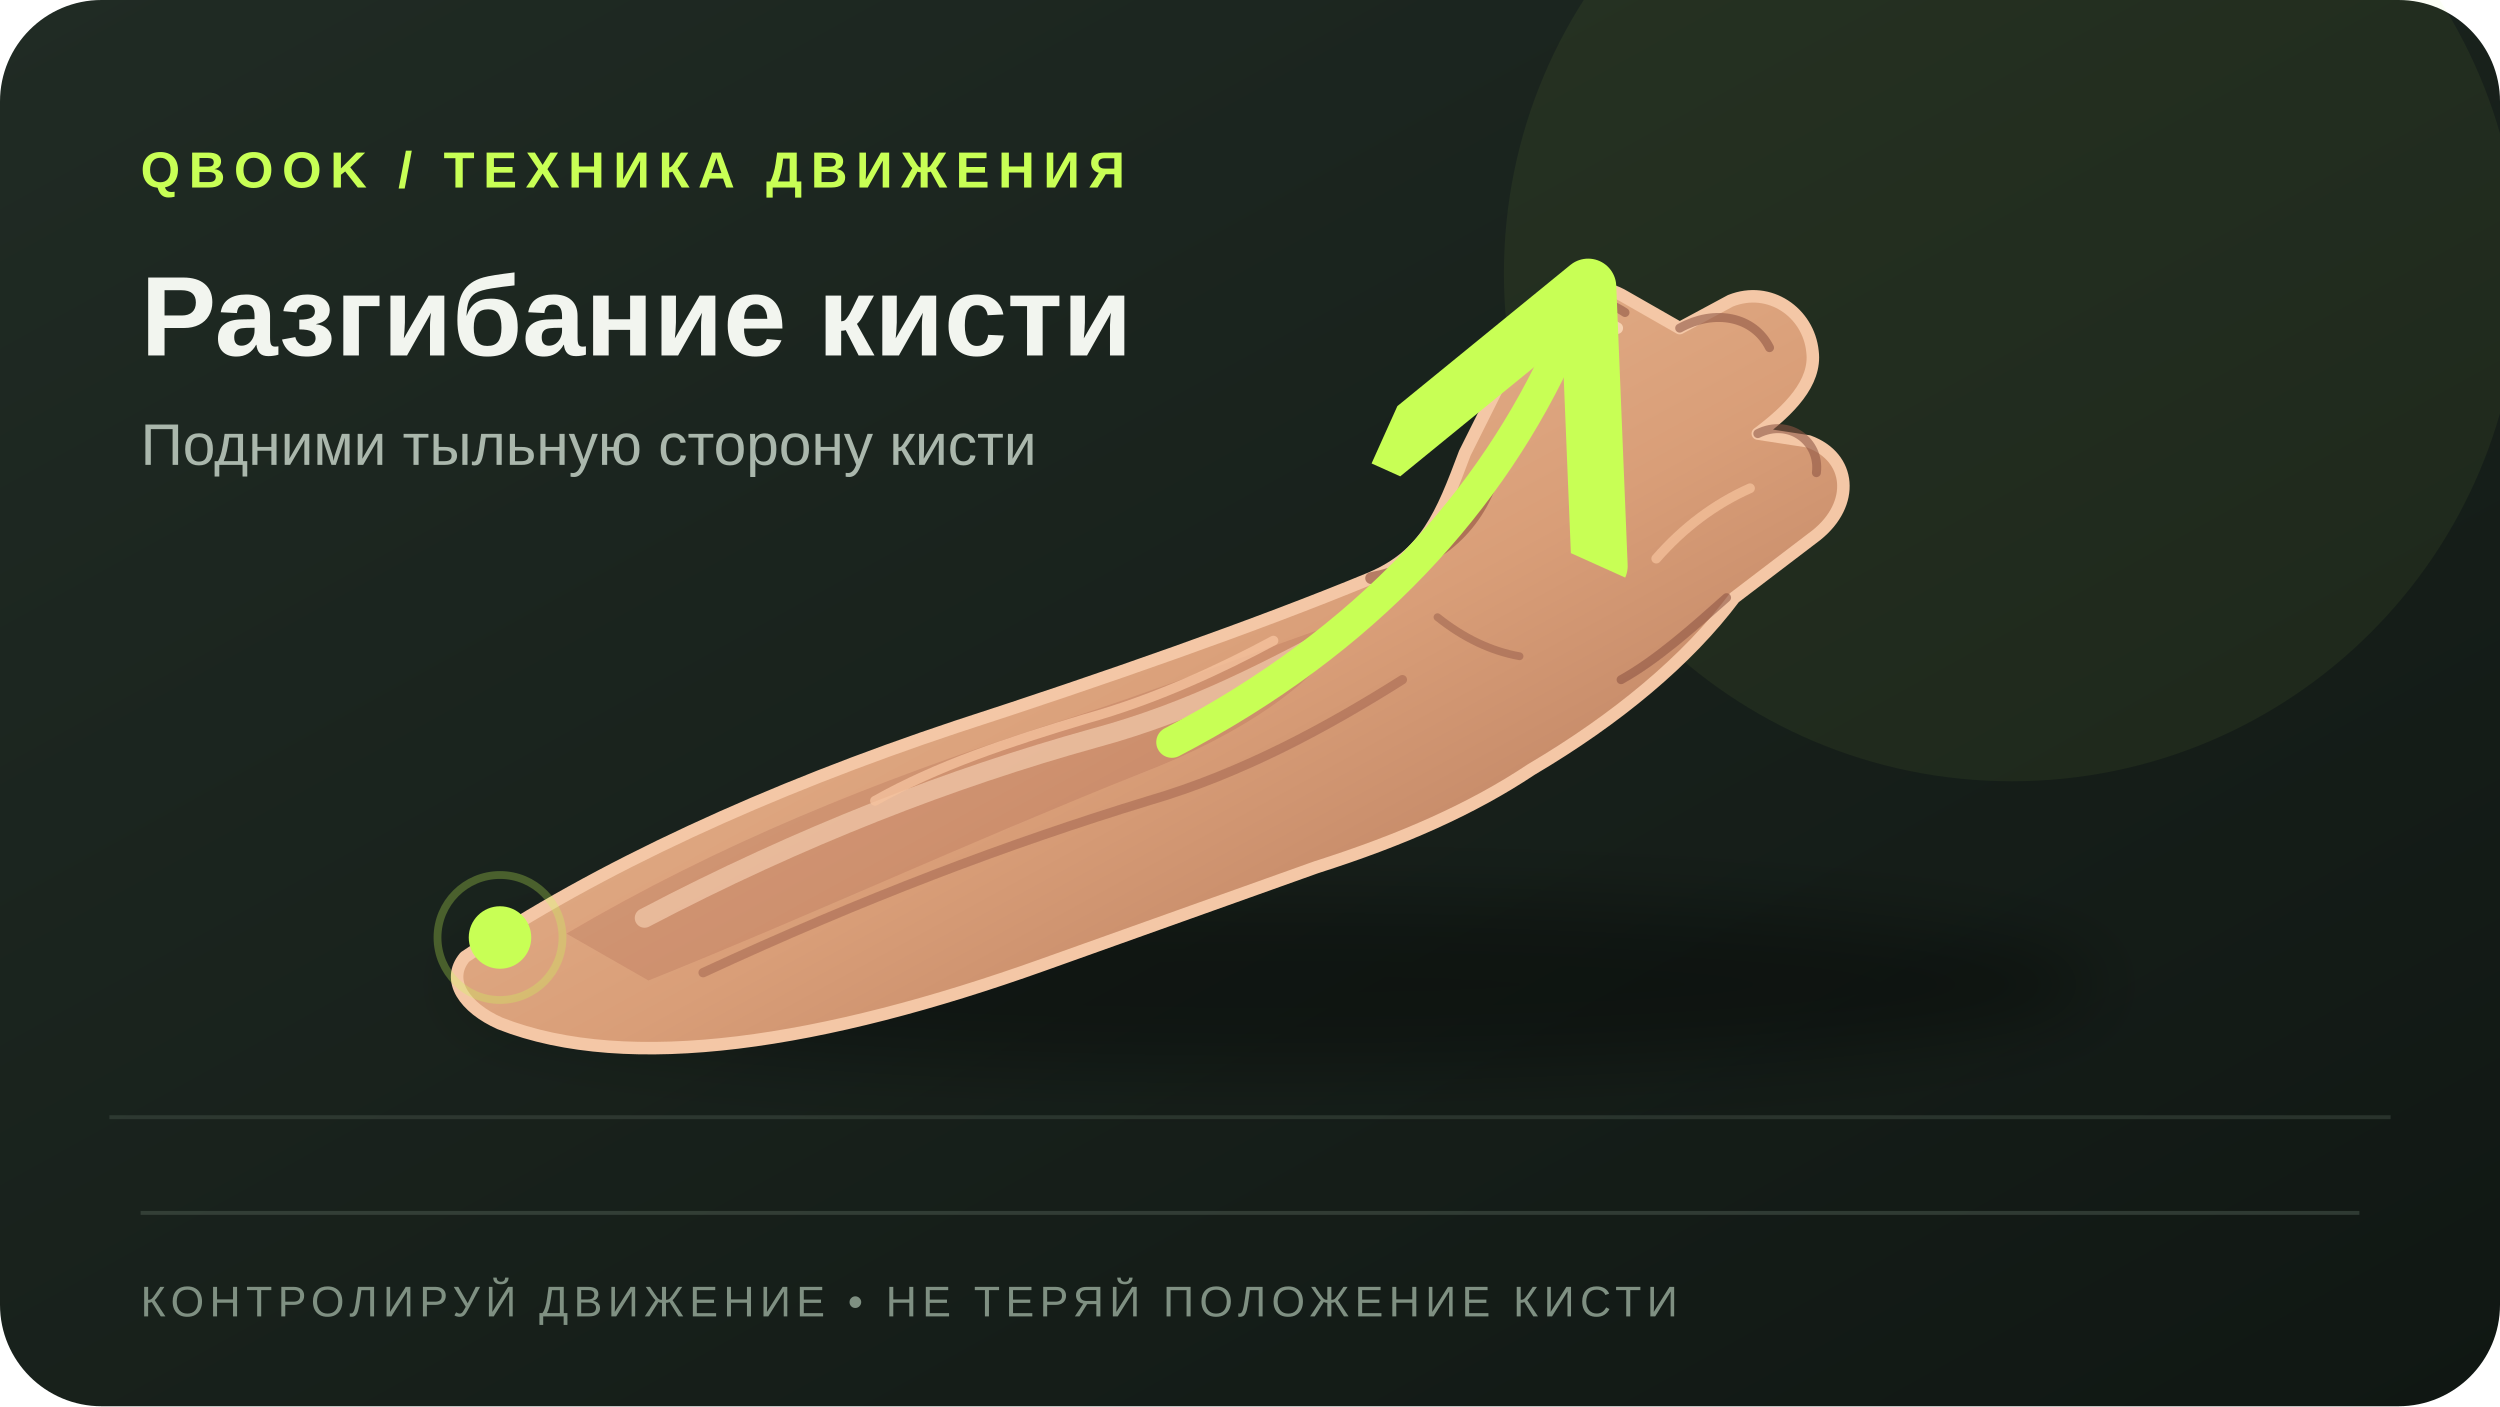
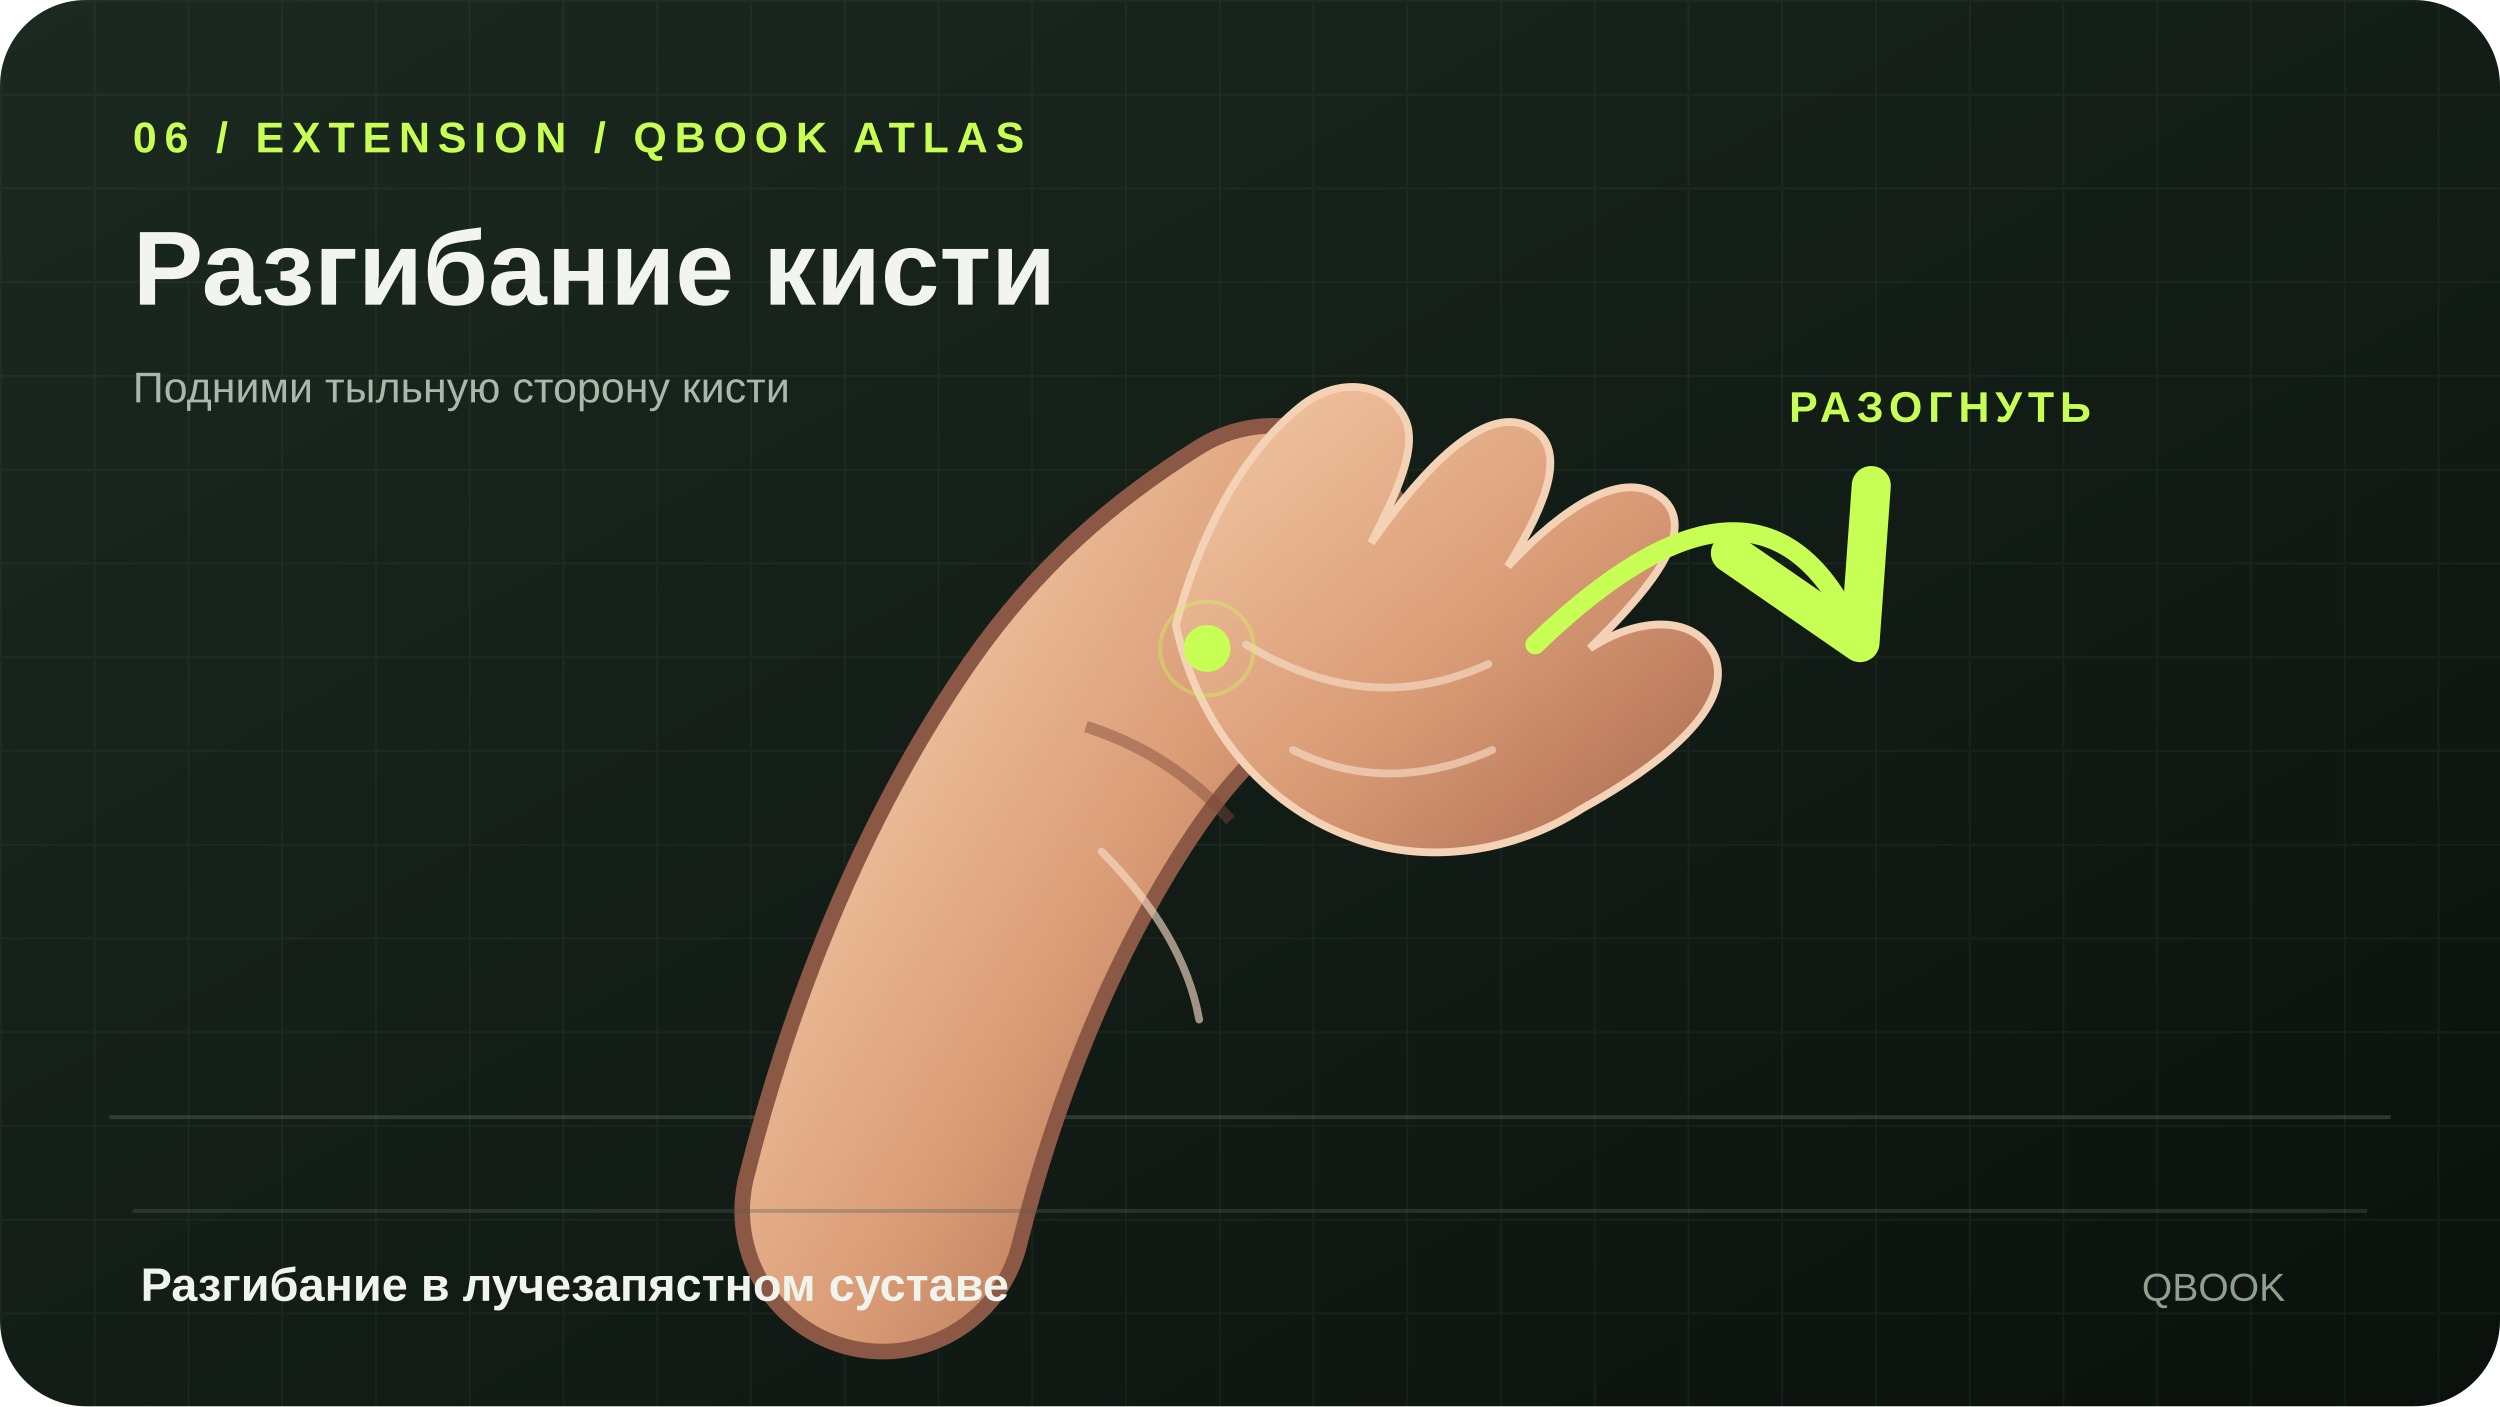
<svg xmlns="http://www.w3.org/2000/svg" viewBox="0 0 640 360" role="img" aria-labelledby="title desc">
  <defs>
    <linearGradient id="bg" x2="1" y2="1">
-       <stop stop-color="#202b24" />
-       <stop offset="1" stop-color="#101713" />
+       <stop stop-color="#1b2920" />
+       <stop offset="1" stop-color="#0b110d" />
    </linearGradient>
    <linearGradient id="skin" x1="0" y1="0" x2="1" y2="1">
-       <stop stop-color="#f0c6a0" />
-       <stop offset=".55" stop-color="#d99e78" />
-       <stop offset="1" stop-color="#a96e53" />
+       <stop stop-color="#f3c9a6" />
+       <stop offset=".55" stop-color="#d99b75" />
+       <stop offset="1" stop-color="#a96850" />
    </linearGradient>
-     <linearGradient id="edge" x2="0" y2="1">
-       <stop stop-color="#f6d5b7" />
-       <stop offset="1" stop-color="#bd8061" />
-     </linearGradient>
-     <filter id="shadow" x="-30%" y="-30%" width="160%" height="160%">
-       <feGaussianBlur stdDeviation="9" />
-     </filter>
-     <marker id="tip" markerWidth="9" markerHeight="9" refX="6" refY="4" orient="auto">
-       <path d="M0 0L8 4L0 8" fill="none" stroke="#c8ff55" stroke-width="1.8" stroke-linecap="round" stroke-linejoin="round" />
+     <marker id="arr" markerWidth="10" markerHeight="10" refX="7" refY="5" orient="auto">
+       <path d="M1 1L8 5L1 9" fill="none" stroke="#c8ff55" stroke-width="2" stroke-linecap="round" stroke-linejoin="round" />
    </marker>
+     <pattern id="grid" width="24" height="24" patternUnits="userSpaceOnUse">
+       <path d="M24 0H0V24" fill="none" stroke="#8da18e" stroke-opacity=".07" stroke-width="1" />
+     </pattern>
+     <style>
+  .motion{fill:none;stroke:#c8ff55;stroke-width:5;stroke-linecap:round;stroke-linejoin:round}
+  .call{font:700 11px Arial,sans-serif;letter-spacing:1.5px;fill:#c8ff55}
+  .small{font:11px Arial,sans-serif;fill:#aab8ac}
+  .bone{fill:none;stroke:#f6dfc9;stroke-opacity:.62;stroke-width:2;stroke-linecap:round}
+  </style>
  </defs>
-   <rect width="640" height="360" rx="26" fill="url(#bg)" />
-   <circle cx="515" cy="70" r="130" fill="#c8ff55" opacity=".055" />
-   <path d="M28 286H612" stroke="#536157" opacity=".35" />
-   <text x="36" y="48" fill="#c8ff55" font-family="Arial,sans-serif" font-size="13" font-weight="700" letter-spacing="2.2">QBOOK  /  ТЕХНИКА ДВИЖЕНИЯ</text>
-   <text x="36" y="91" fill="#f2f5ef" font-family="Arial,sans-serif" font-size="29" font-weight="700">Разгибание кисти</text>
-   <text x="36" y="119" fill="#aab7ac" font-family="Arial,sans-serif" font-size="15">Подними тыльную сторону кисти</text>
-   <ellipse cx="328" cy="252" rx="210" ry="22" fill="#000" opacity=".32" filter="url(#shadow)" />
-   <path d="M119 245 C153 222 197 202 245 186 C282 174 322 160 351 148 C365 142 369 132 375 116 L389 88 C395 76 406 70 416 76 L430 84 L443 77 C453 73 463 80 464 90 C465 98 458 105 450 111 L463 113 C474 117 475 129 465 137 L444 153 C432 169 414 184 392 197 C377 207 359 215 337 222 L267 247 C211 267 161 275 128 262 C119 258 114 251 119 245Z" fill="url(#skin)" stroke="#f4c7a6" stroke-width="3.2" stroke-linejoin="round" />
-   <path d="M145 239 C184 216 224 200 267 186 C296 177 323 166 347 158 C339 174 318 188 292 198 C247 216 206 235 166 251Z" fill="#a85f4b" opacity=".24" />
-   <path d="M165 235 C205 214 244 199 280 189 C306 182 326 171 345 161" fill="none" stroke="#f8d4b6" stroke-width="5" opacity=".6" stroke-linecap="round" />
-   <path d="M180 249 C221 230 258 216 294 205 C318 198 340 186 359 174" fill="none" stroke="#9b5d49" stroke-width="2.4" opacity=".48" stroke-linecap="round" />
-   <path d="M224 205 C240 196 258 190 278 184 C296 179 313 171 326 164" fill="none" stroke="#f5c29d" stroke-width="2.5" opacity=".8" stroke-linecap="round" />
-   <path d="M351 148 C366 145 377 137 382 123" fill="none" stroke="#9b5d49" stroke-width="3" opacity=".7" stroke-linecap="round" />
-   <path d="M389 88 C397 77 407 74 416 80 M430 84 C439 79 449 81 453 89 M450 111 C458 107 466 113 465 121 M442 153 C433 161 424 169 415 174" fill="none" stroke="#8e5544" stroke-width="2.3" opacity=".58" stroke-linecap="round" />
-   <path d="M393 92 C398 83 407 80 414 84" fill="none" stroke="#ffe0c2" stroke-width="3" opacity=".75" stroke-linecap="round" />
-   <path d="M424 143 C431 135 439 129 448 125" fill="none" stroke="#f5c29d" stroke-width="2.5" opacity=".72" stroke-linecap="round" />
-   <path d="M368 158 Q378 166 389 168" fill="none" stroke="#8e5544" stroke-width="2" opacity=".45" stroke-linecap="round" />
-   <path d="M300 190 C350 164 382 128 400 88" fill="none" stroke="#c8ff55" stroke-width="8" stroke-linecap="round" stroke-linejoin="round" marker-end="url(#tip)" />
-   <circle cx="128" cy="240" r="8" fill="#c8ff55" />
-   <circle cx="128" cy="240" r="16" fill="none" stroke="#c8ff55" opacity=".28" stroke-width="2" />
-   <rect x="36" y="310" width="568" height="1" fill="#536157" opacity=".45" />
-   <text x="36" y="337" fill="#7f9082" font-family="Arial,sans-serif" font-size="11" letter-spacing="1.4">КОНТРОЛИРУЙ ДВИЖЕНИЕ • НЕ ТЕРЯЙ ПОЛОЖЕНИЕ КИСТИ</text>
+   <rect width="640" height="360" rx="22" fill="url(#bg)" />
+   <rect width="640" height="360" rx="22" fill="url(#grid)" />
+   <path d="M28 286H612" stroke="#526353" stroke-opacity=".45" />
+   <text x="34" y="39" fill="#c8ff55" font-family="Arial,sans-serif" font-size="11" font-weight="700" letter-spacing="2">06 / EXTENSION  /  QBOOK ATLAS</text>
+   <text x="34" y="78" fill="#f2f5ef" font-family="Arial,sans-serif" font-size="27" font-weight="700">Разгибание кисти</text>
+   <text x="34" y="103" class="small">Подними тыльную сторону кисти</text>
+   <path d="M226 310 C236 270 253 226 278 190 C292 170 307 157 326 145" fill="none" stroke="#8b5845" stroke-width="76" stroke-linecap="round" />
+   <path d="M226 310 C236 270 253 226 278 190 C292 170 307 157 326 145" fill="none" stroke="url(#skin)" stroke-width="68" stroke-linecap="round" />
+   <path d="M301 160 C307 137 318 116 333 104 C343 96 356 98 360 108 C363 116 356 129 351 139  C365 119 380 104 391 109 C402 114 396 129 386 145  C400 130 416 119 426 128 C435 137 420 153 407 166  C419 158 434 157 439 168 C444 181 425 196 405 207  C388 218 365 222 345 214 C324 206 307 187 301 160Z" fill="url(#skin)" stroke="#f3d2b6" stroke-width="2" />
+   <path d="M319 165 C339 177 359 180 381 170 M331 192 Q355 204 382 192 M282 218 Q303 239 307 261" class="bone" />
+   <path d="M278 186 Q300 193 315 210" fill="none" stroke="#7c4939" stroke-opacity=".45" stroke-width="3" />
+   <circle cx="309" cy="166" r="6" fill="#c8ff55" />
+   <circle cx="309" cy="166" r="12" fill="none" stroke="#c8ff55" stroke-opacity=".35" />
+   <path d="M393 165 Q450 110 474 160" class="motion" marker-end="url(#arr)" />
+   <text x="458" y="108" class="call">РАЗОГНУТЬ</text>
+   <path d="M34 310H606" stroke="#526353" stroke-opacity=".35" />
+   <text x="36" y="333" fill="#f0f4ed" font-family="Arial,sans-serif" font-size="12" font-weight="700">Разгибание в лучезапястном суставе</text>
+   <text x="585" y="333" fill="#8fa08f" font-family="Arial,sans-serif" font-size="10" text-anchor="end">QBOOK</text>
</svg>
